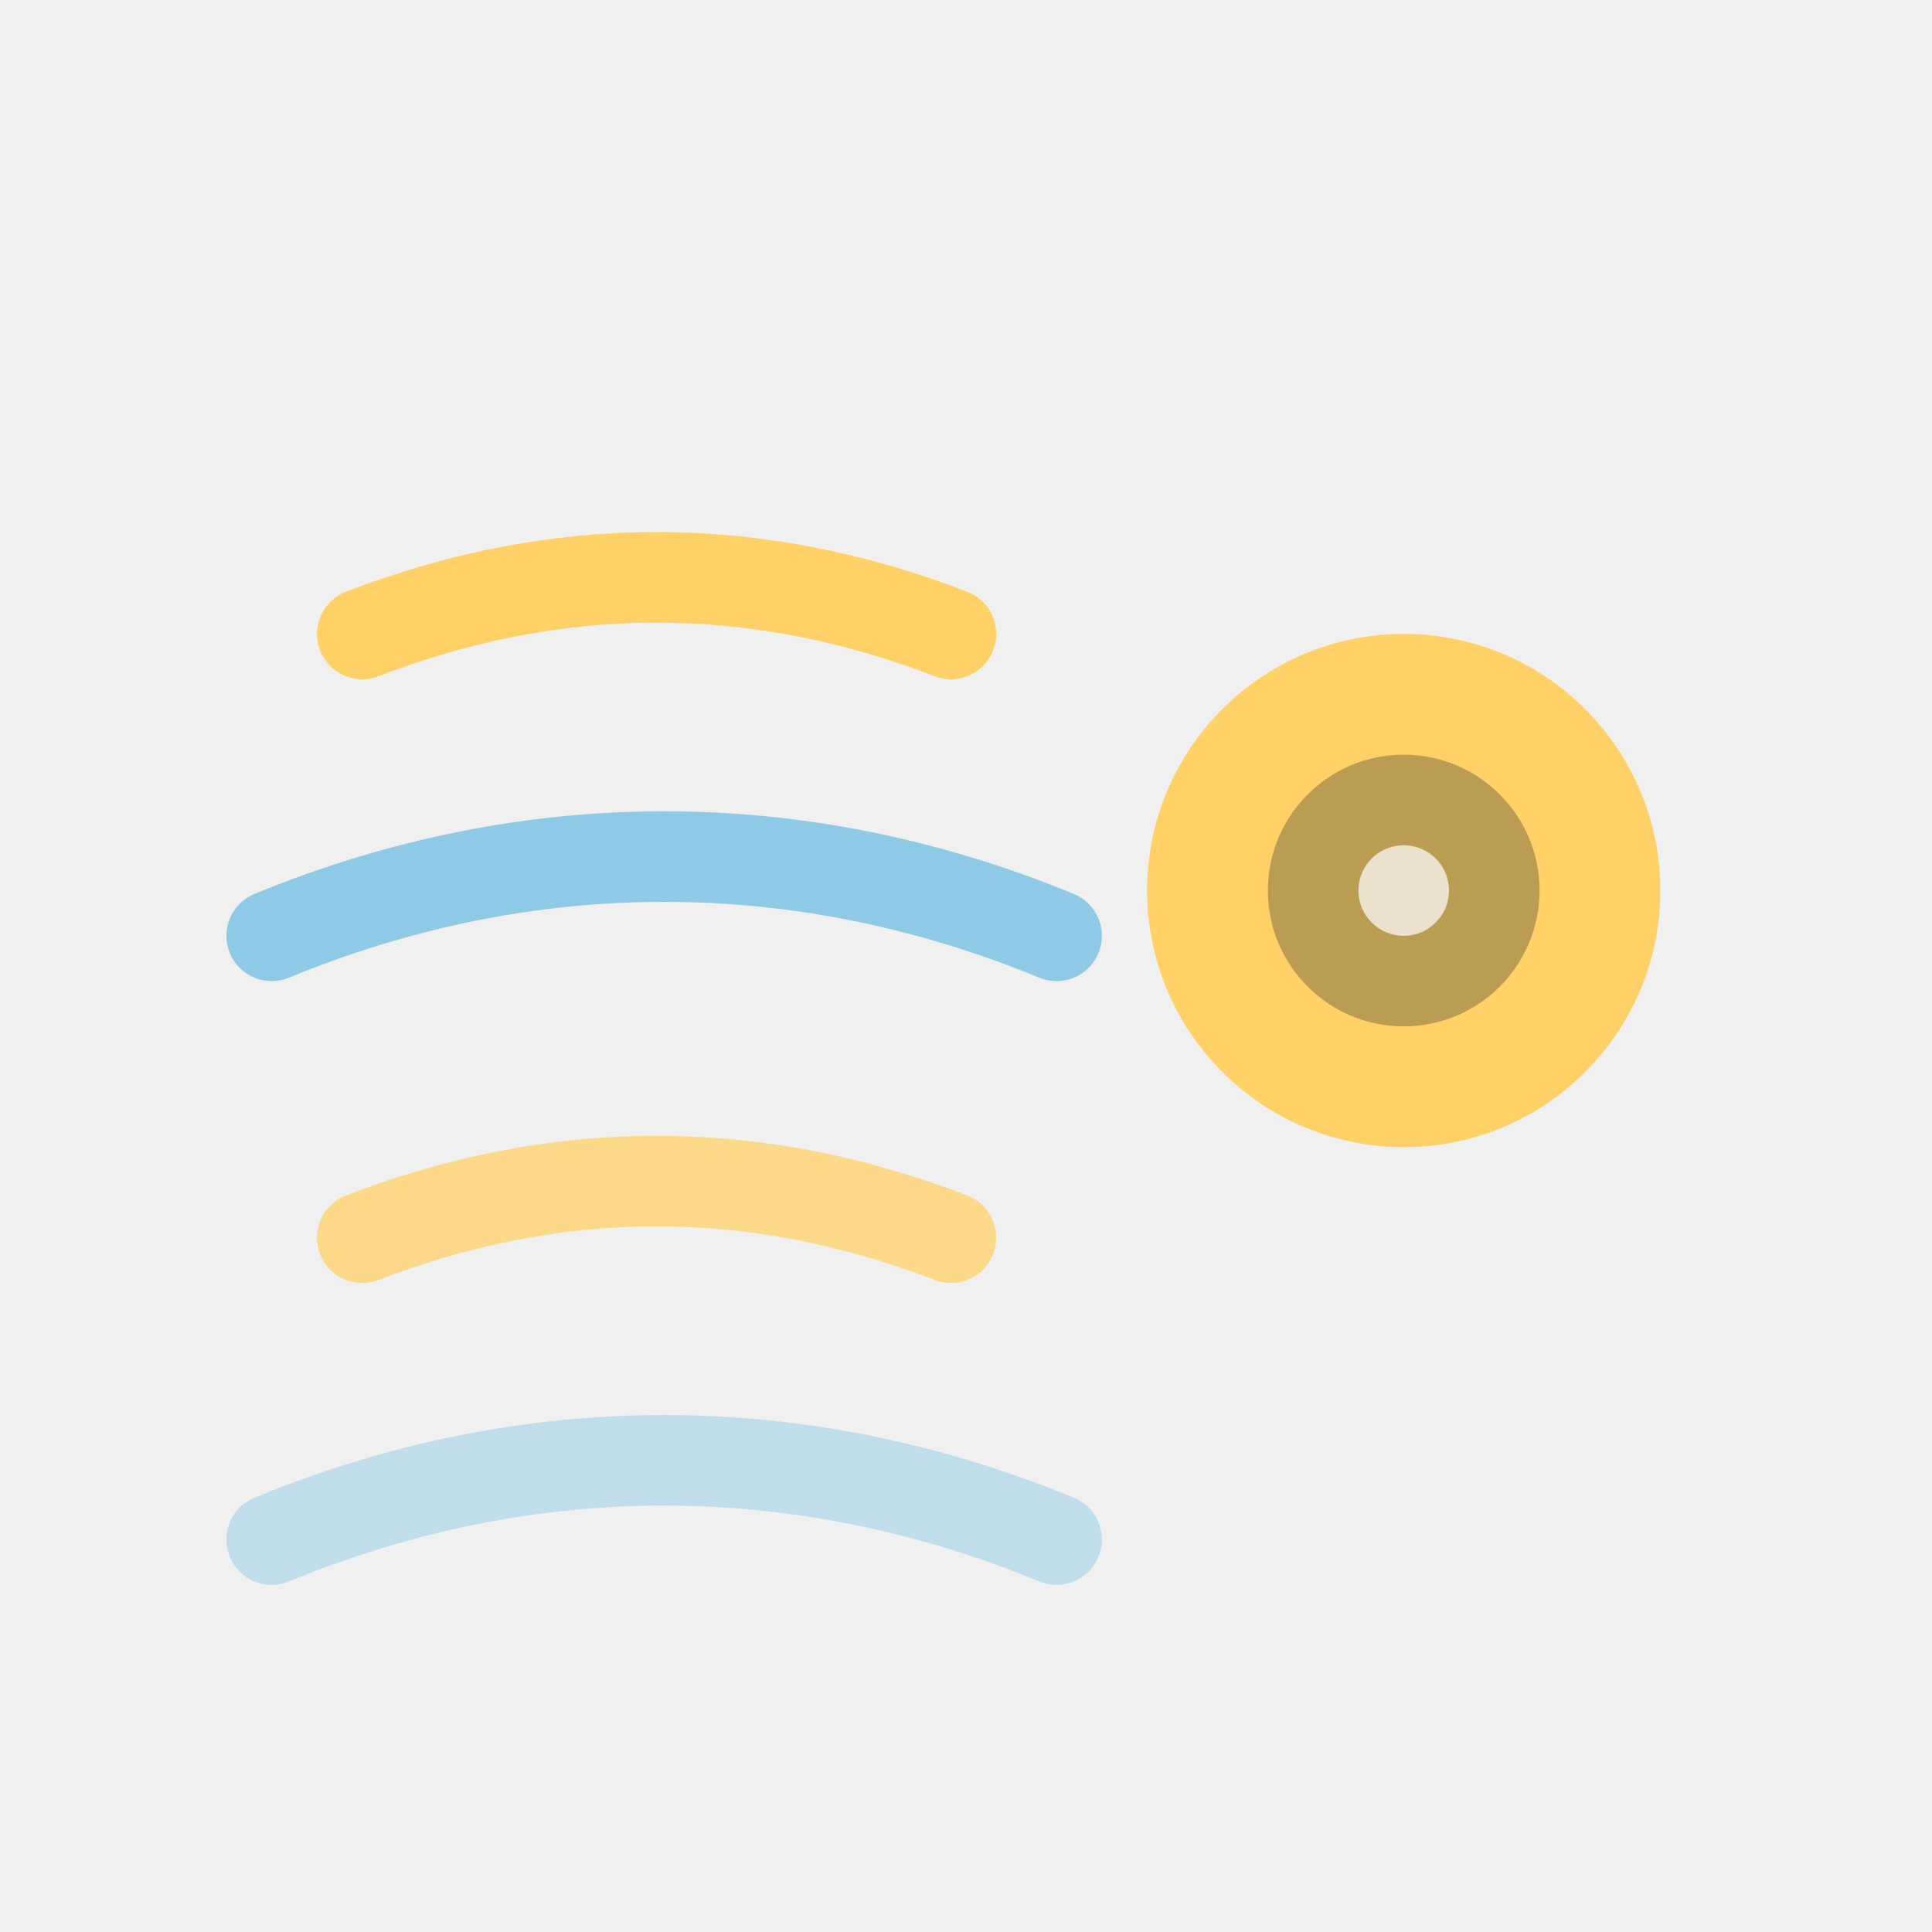
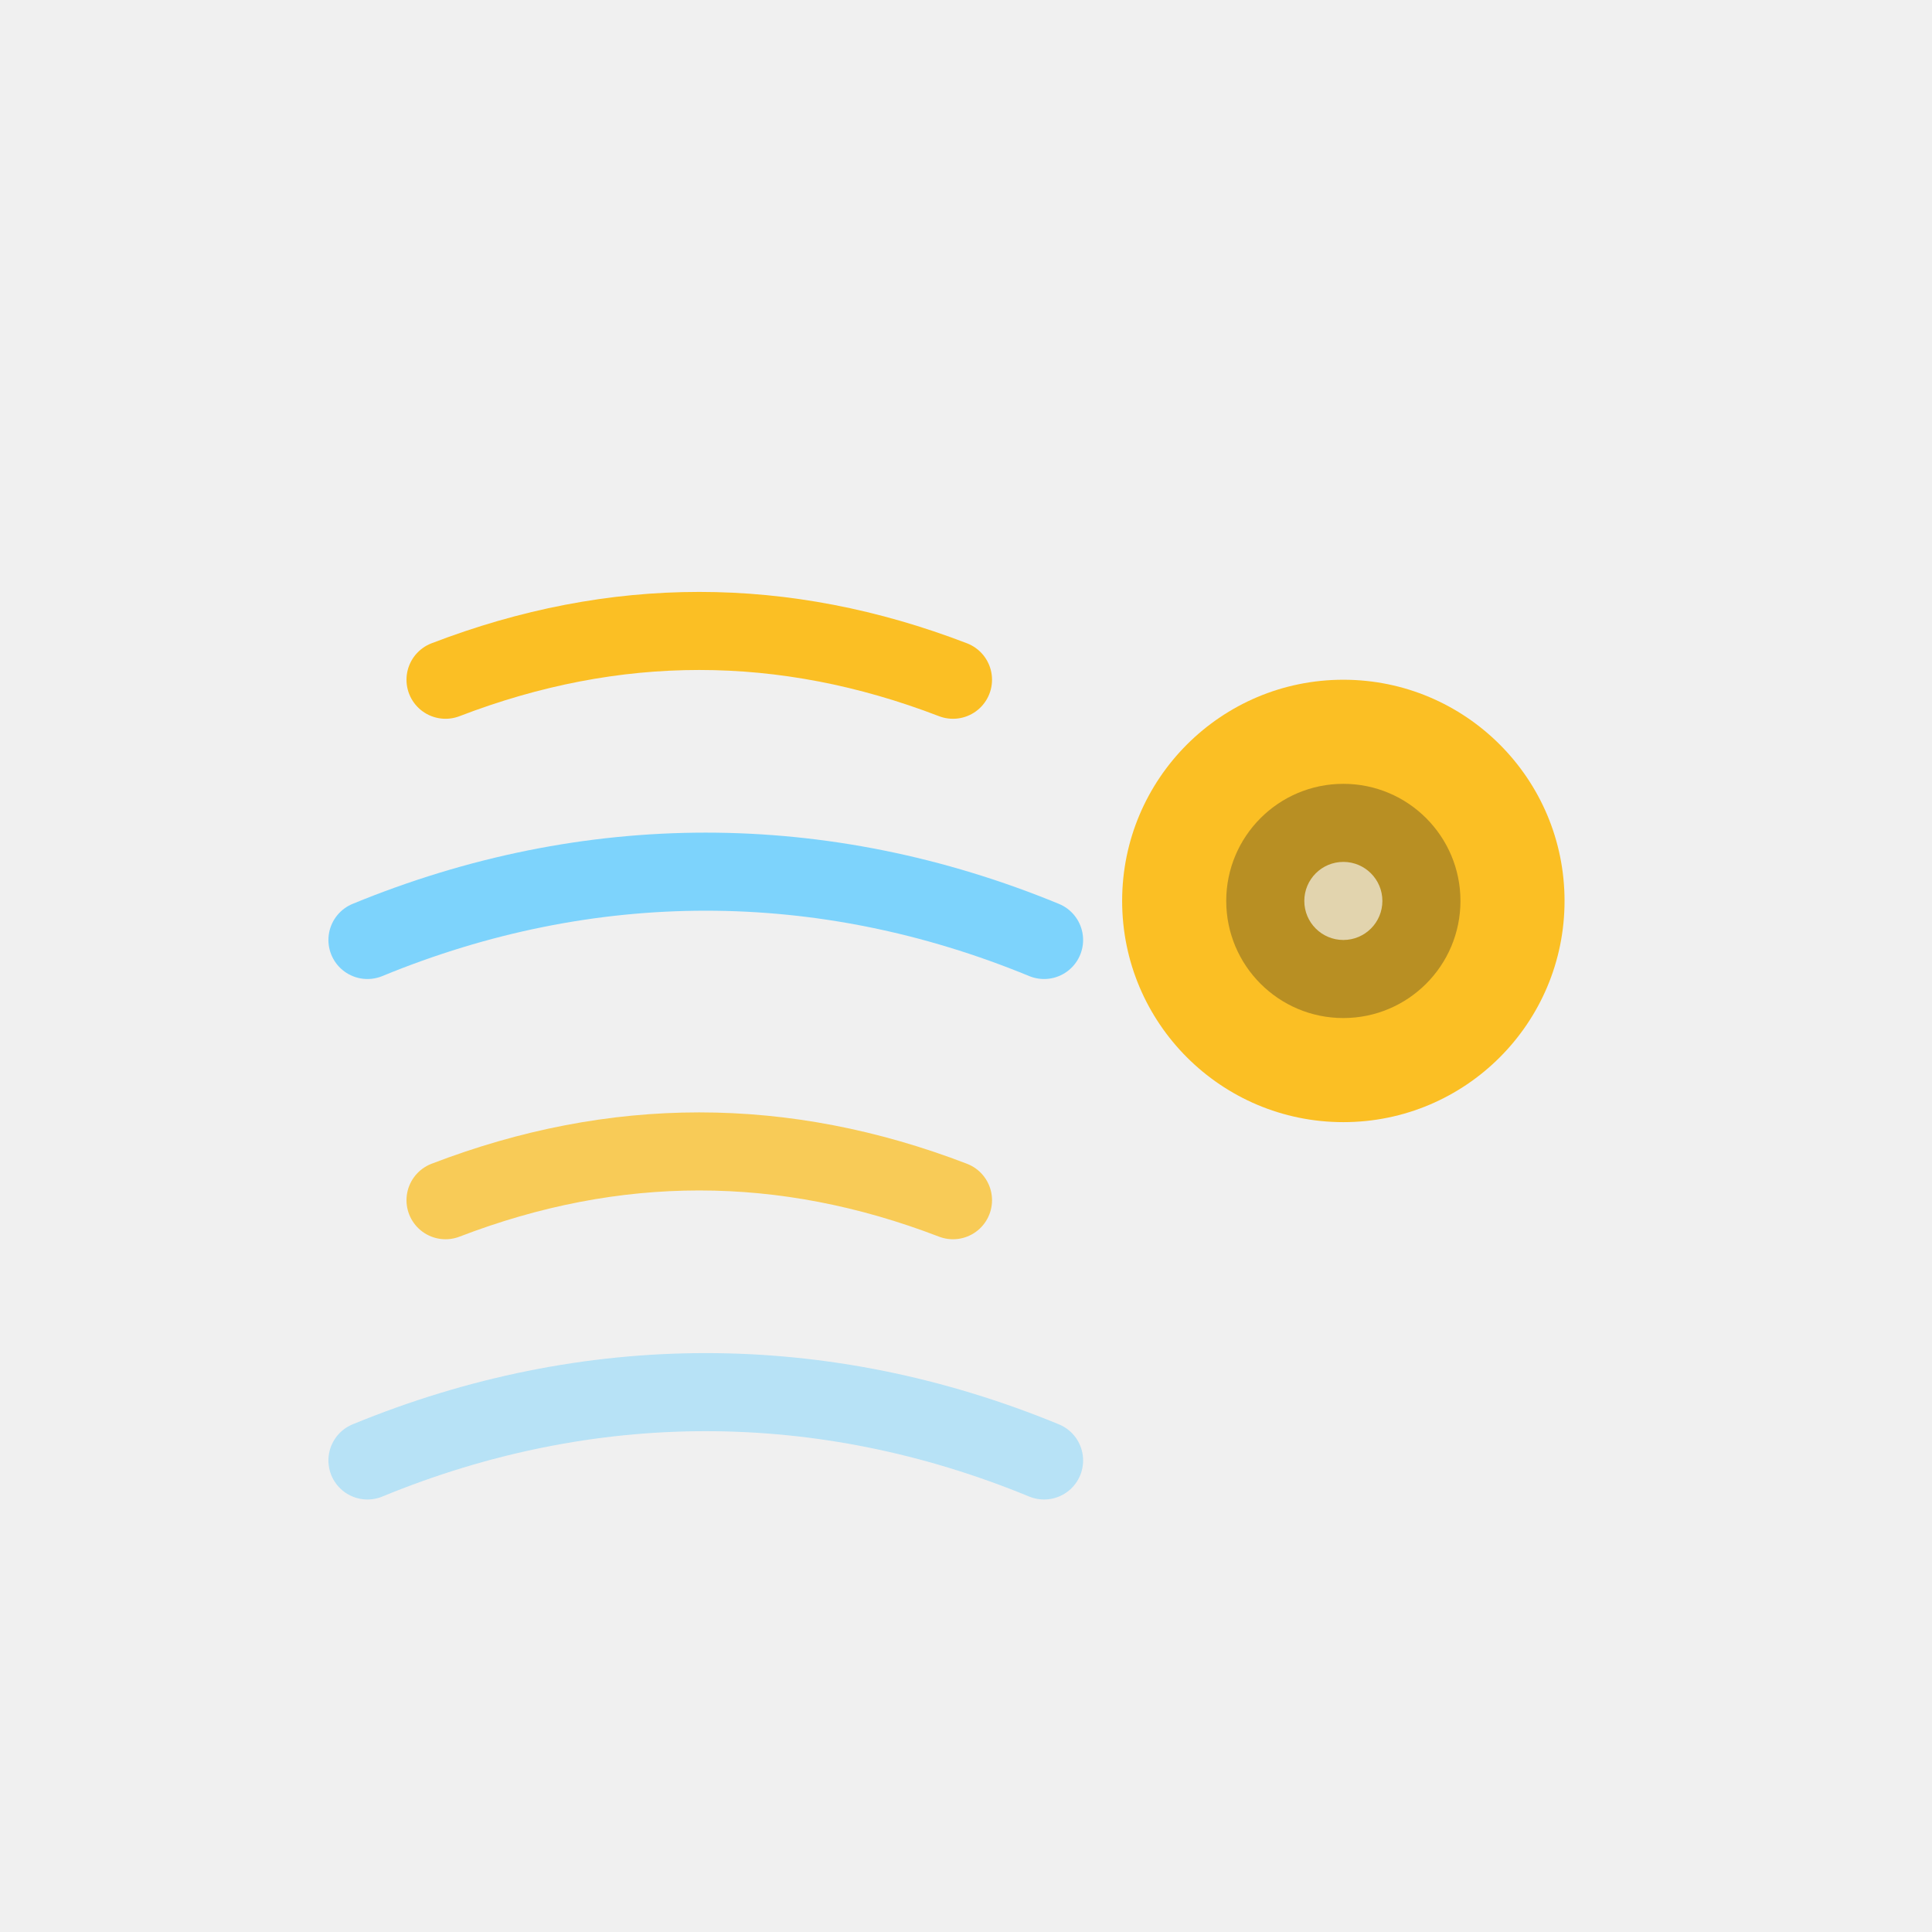
- <svg xmlns="http://www.w3.org/2000/svg" viewBox="0 0 256 256" fill="none">
-   <path d="M48 84c26-10 52-10 78 0" stroke="#ffd166" stroke-width="12" stroke-linecap="round" />
-   <path d="M36 124c34-14 70-14 104 0" stroke="#8ecae6" stroke-width="12" stroke-linecap="round" />
-   <path d="M48 164c26-10 52-10 78 0" stroke="#ffd166" stroke-width="12" stroke-linecap="round" opacity="0.75" />
-   <path d="M36 204c34-14 70-14 104 0" stroke="#8ecae6" stroke-width="12" stroke-linecap="round" opacity="0.5" />
-   <circle cx="186" cy="118" r="34" fill="#ffd166" />
-   <circle cx="186" cy="118" r="18" fill="#0b1220" opacity="0.28" />
-   <circle cx="186" cy="118" r="6" fill="#ffffff" opacity="0.7" />
+ <svg xmlns="http://www.w3.org/2000/svg" fill="none" viewBox="-20.48 -20.48 296.96 296.96">
+   <path stroke="#FBBF24" stroke-linecap="round" stroke-width="12" d="M48 84q39-15 78 0" />
+   <path stroke="#7DD3FC" stroke-linecap="round" stroke-width="12" d="M36 124c34-14 70-14 104 0" />
+   <path stroke="#FBBF24" stroke-linecap="round" stroke-width="12" d="M48 164q39-15 78 0" opacity=".75" />
+   <path stroke="#7DD3FC" stroke-linecap="round" stroke-width="12" d="M36 204c34-14 70-14 104 0" opacity=".5" />
+   <circle cx="186" cy="118" r="34" fill="#FBBF24" />
+   <circle cx="186" cy="118" r="18" fill="#0B1220" opacity=".28" />
+   <circle cx="186" cy="118" r="6" fill="#F4F1EA" opacity=".7" />
</svg>
